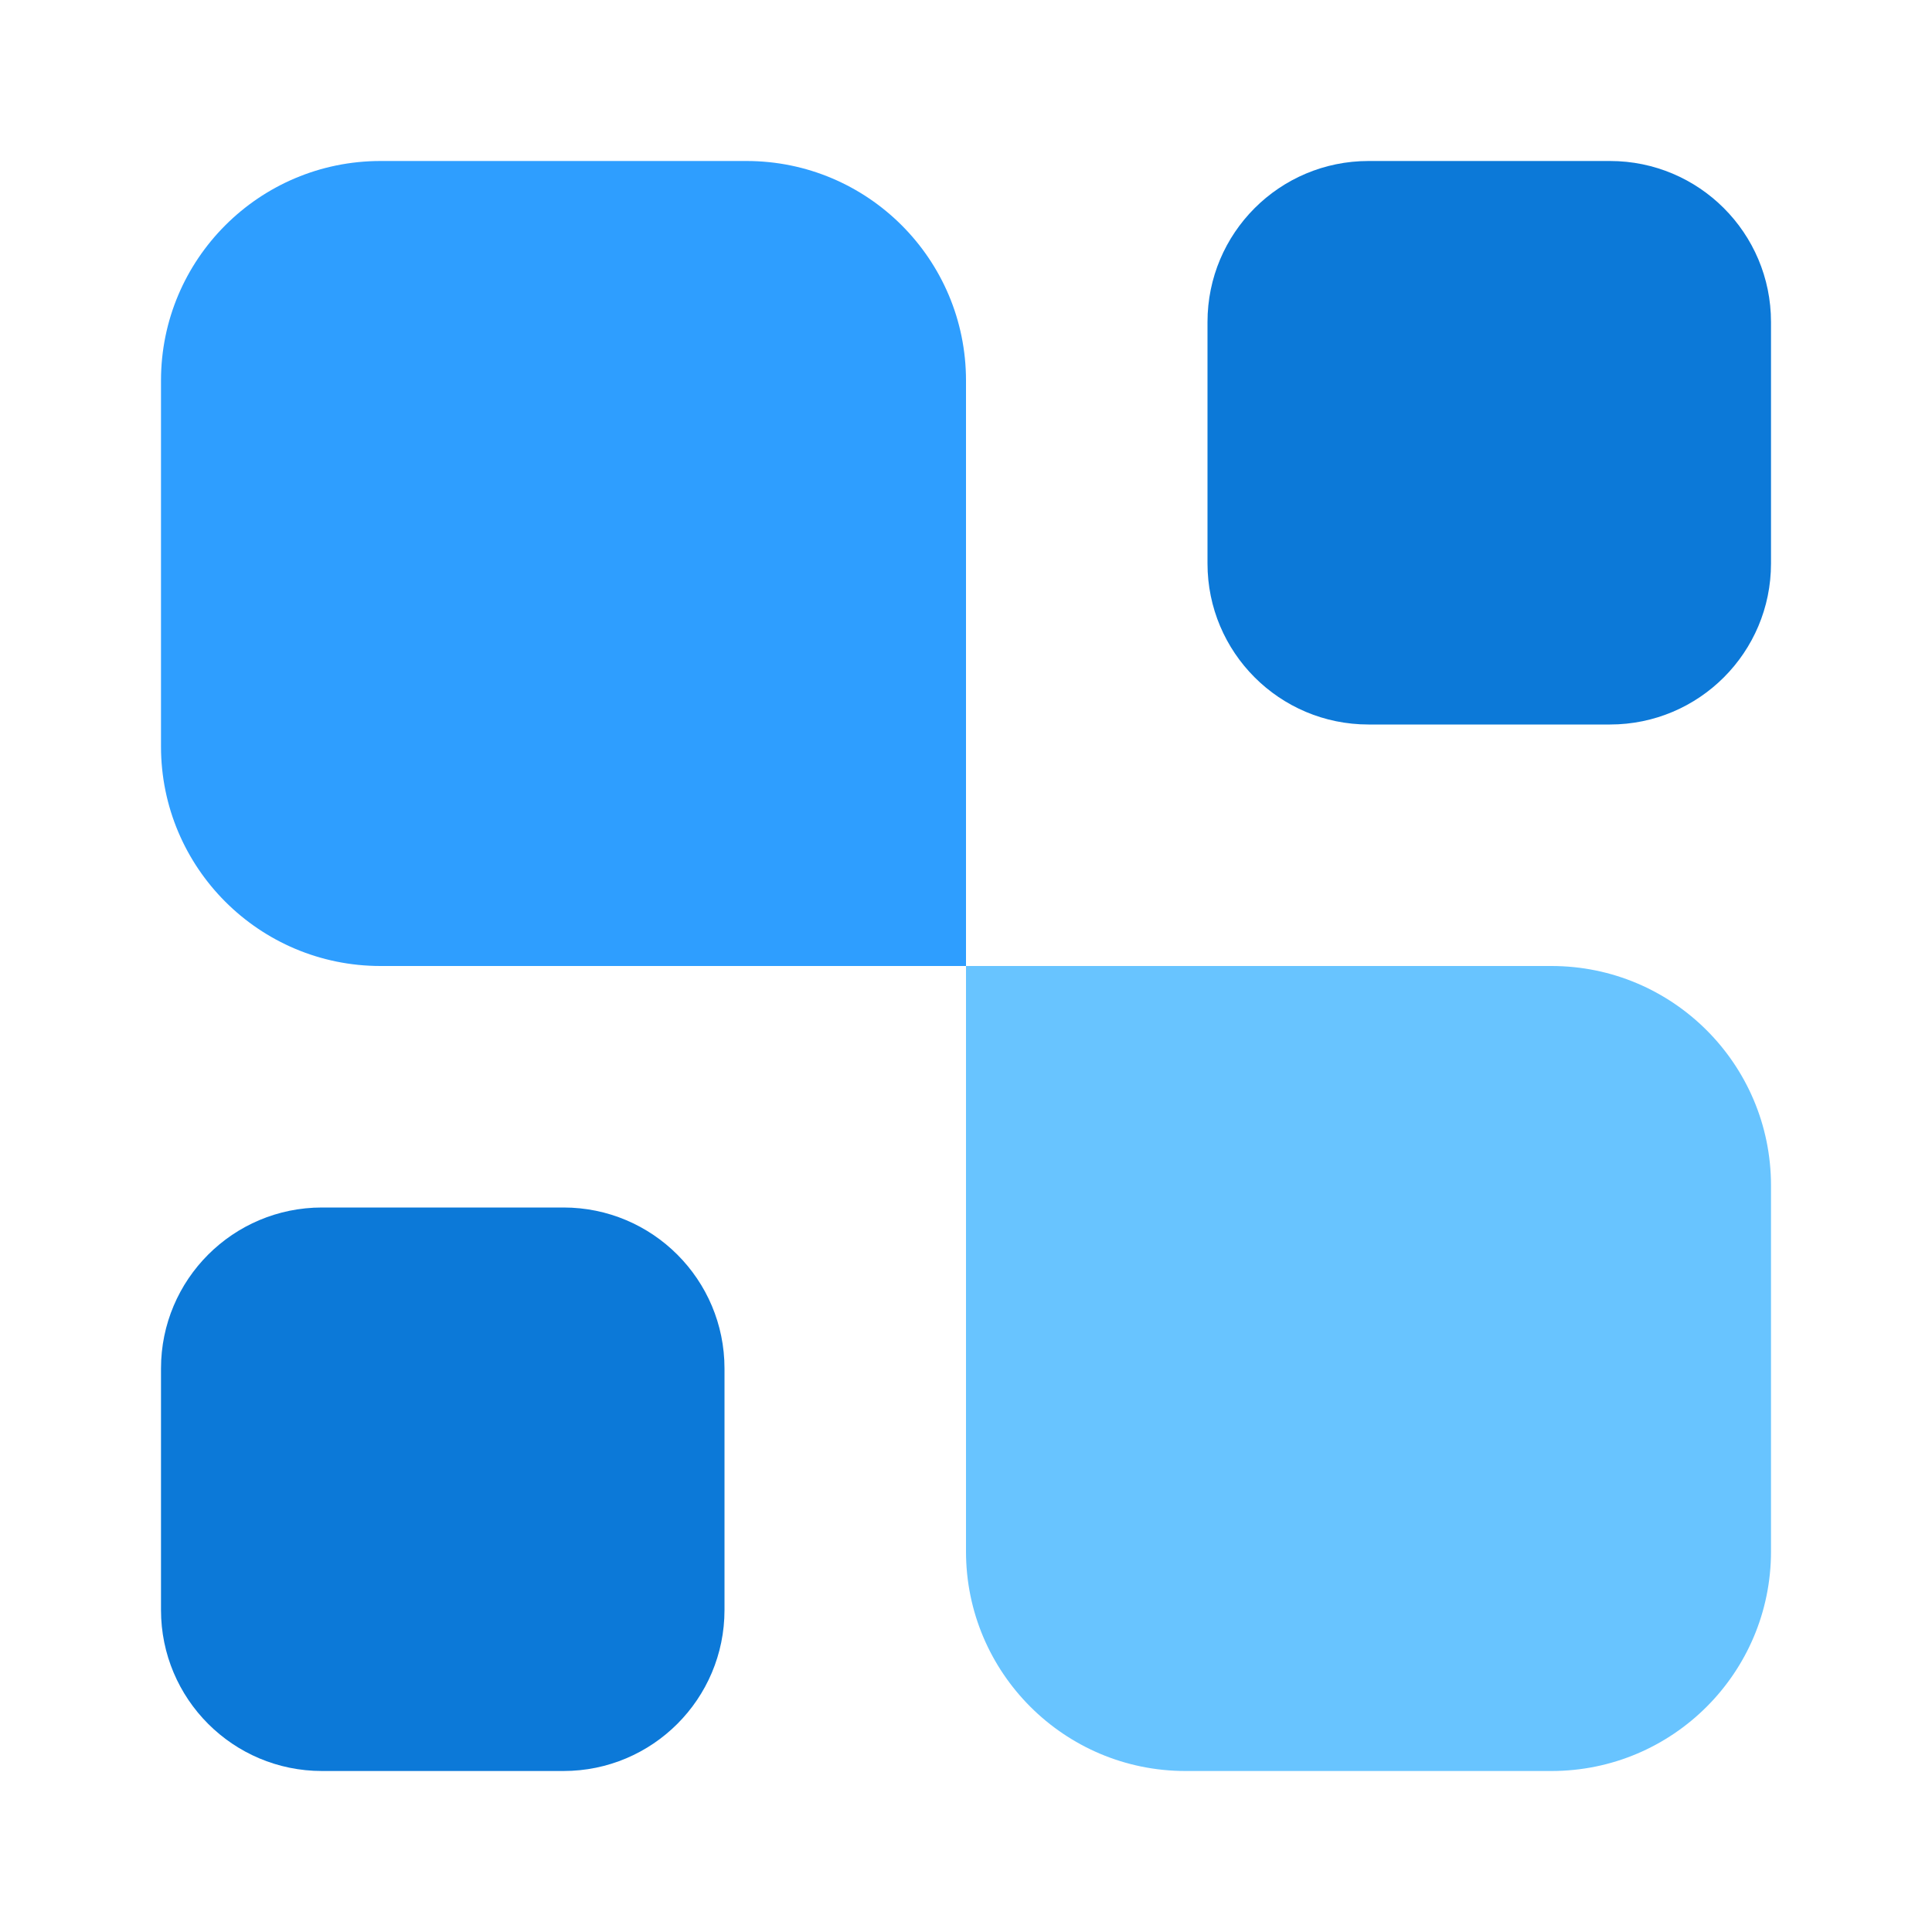
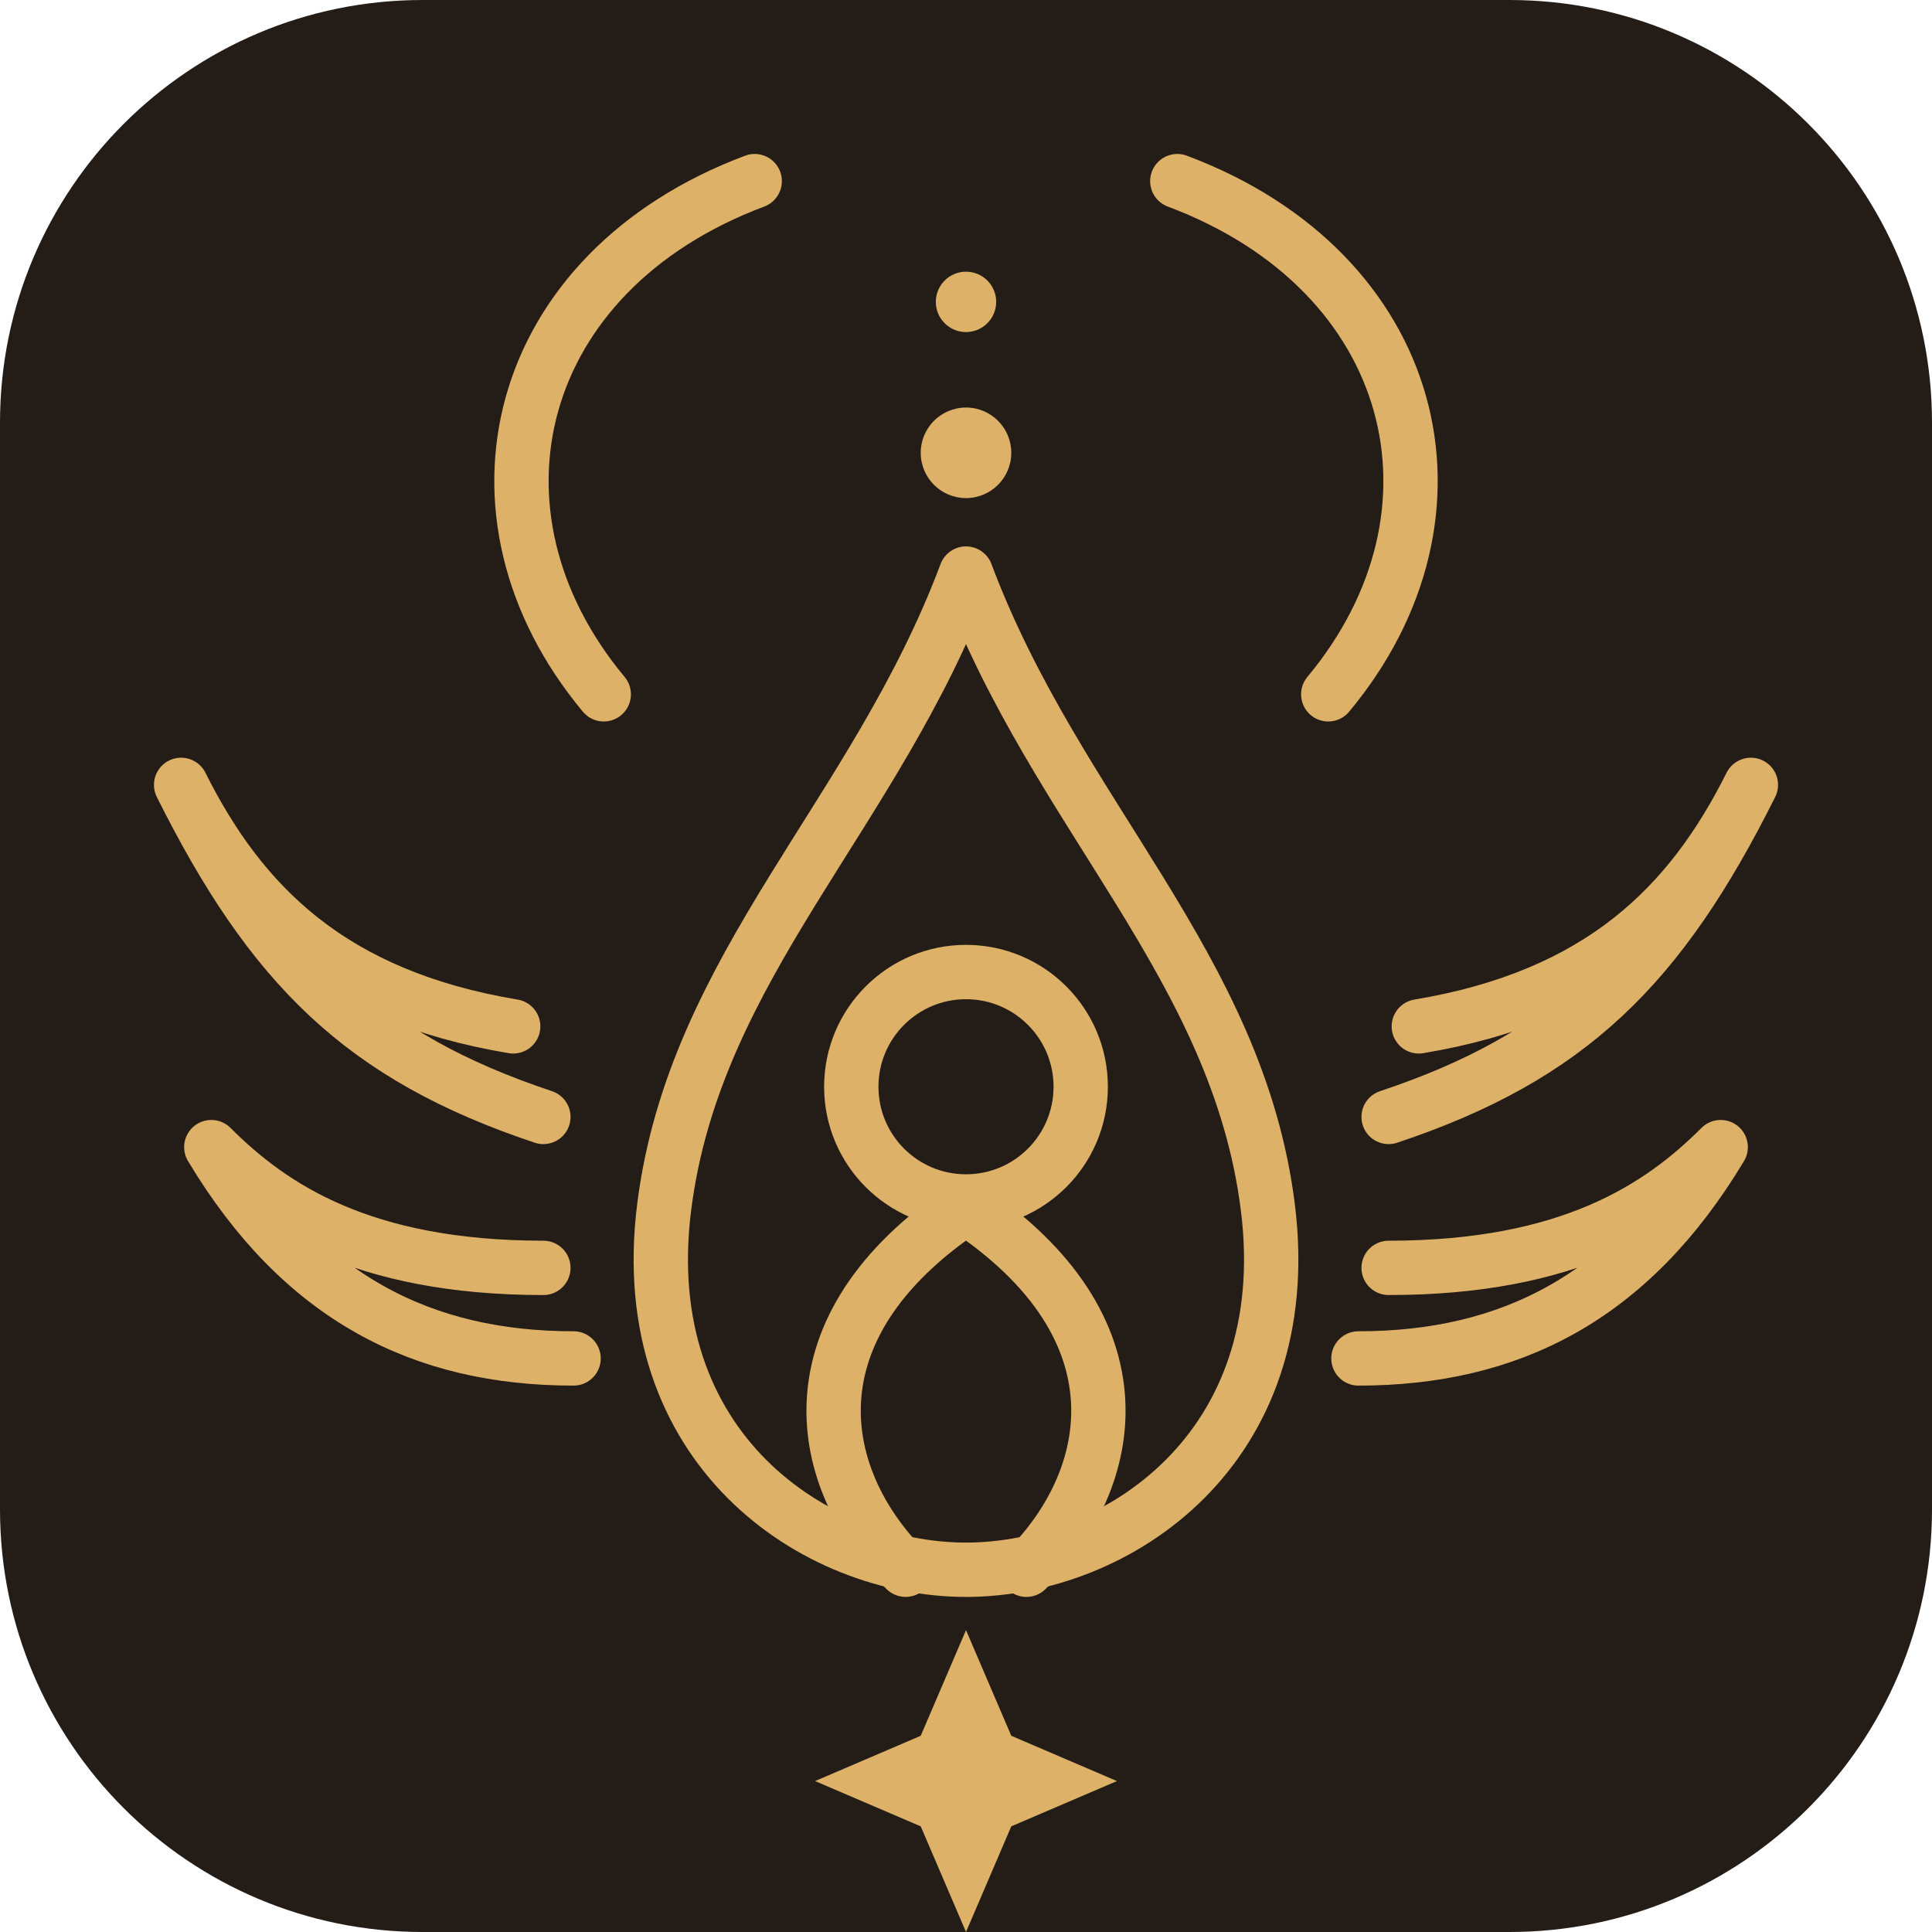
- <svg xmlns="http://www.w3.org/2000/svg" width="24" height="24" viewBox="0 0 24 24" fill="none">
-   <path d="M22 19.273C22 20.779 20.779 22 19.273 22H14.727C13.221 22 12 20.779 12 19.273V12H19.273C20.779 12 22 13.221 22 14.727V19.273Z" fill="#68C4FF" />
-   <path d="M20 2C21.105 2 22 2.895 22 4V7C22 8.105 21.105 9 20 9H17C15.895 9 15 8.105 15 7V4C15 2.895 15.895 2 17 2H20Z" fill="#0C79D8" />
-   <path d="M7 15C8.105 15 9 15.895 9 17V20C9 21.105 8.105 22 7 22H4C2.895 22 2 21.105 2 20V17C2 15.895 2.895 15 4 15H7Z" fill="#0C79D8" />
-   <path d="M12 12H4.727C3.221 12 2 10.779 2 9.273V4.727C2 3.221 3.221 2 4.727 2H9.273C10.779 2 12 3.221 12 4.727V12Z" fill="#2E9EFF" />
+ <svg xmlns="http://www.w3.org/2000/svg" viewBox="0 0 64 64">
+   <rect width="64" height="64" rx="14" fill="#241C17" />
+   <g fill="none" stroke="#DDB168" stroke-width="1.8" stroke-linecap="round" stroke-linejoin="round">
+     <path d="M20 23C15 17 17 9 25 6M39 6C47 9 49 17 44 23" />
+     <circle cx="32" cy="15" r="1.5" fill="#DDB168" stroke="none" />
+     <circle cx="32" cy="10" r="1" fill="#DDB168" stroke="none" />
+     <path d="M32 19C29 27 23 32 22 40C21 48 27 52 32 52C37 52 43 48 42 40C41 32 35 27 32 19Z" />
+     <circle cx="32" cy="36" r="3.8" />
+     <path d="M32 40C26 44 27 49 30 52M32 40C38 44 37 49 34 52M17 34C11 33 8 30 6 26C9 32 12 35 18 37M47 34C53 33 56 30 58 26C55 32 52 35 46 37M18 42C12 42 9 40 7 38C10 43 14 45 19 45M46 42C52 42 55 40 57 38C54 43 50 45 45 45" />
+   </g>
+   <path d="M32 54L33.5 57.5L37 59L33.5 60.5L32 64L30.5 60.5L27 59L30.5 57.5Z" fill="#DDB168" />
</svg>
